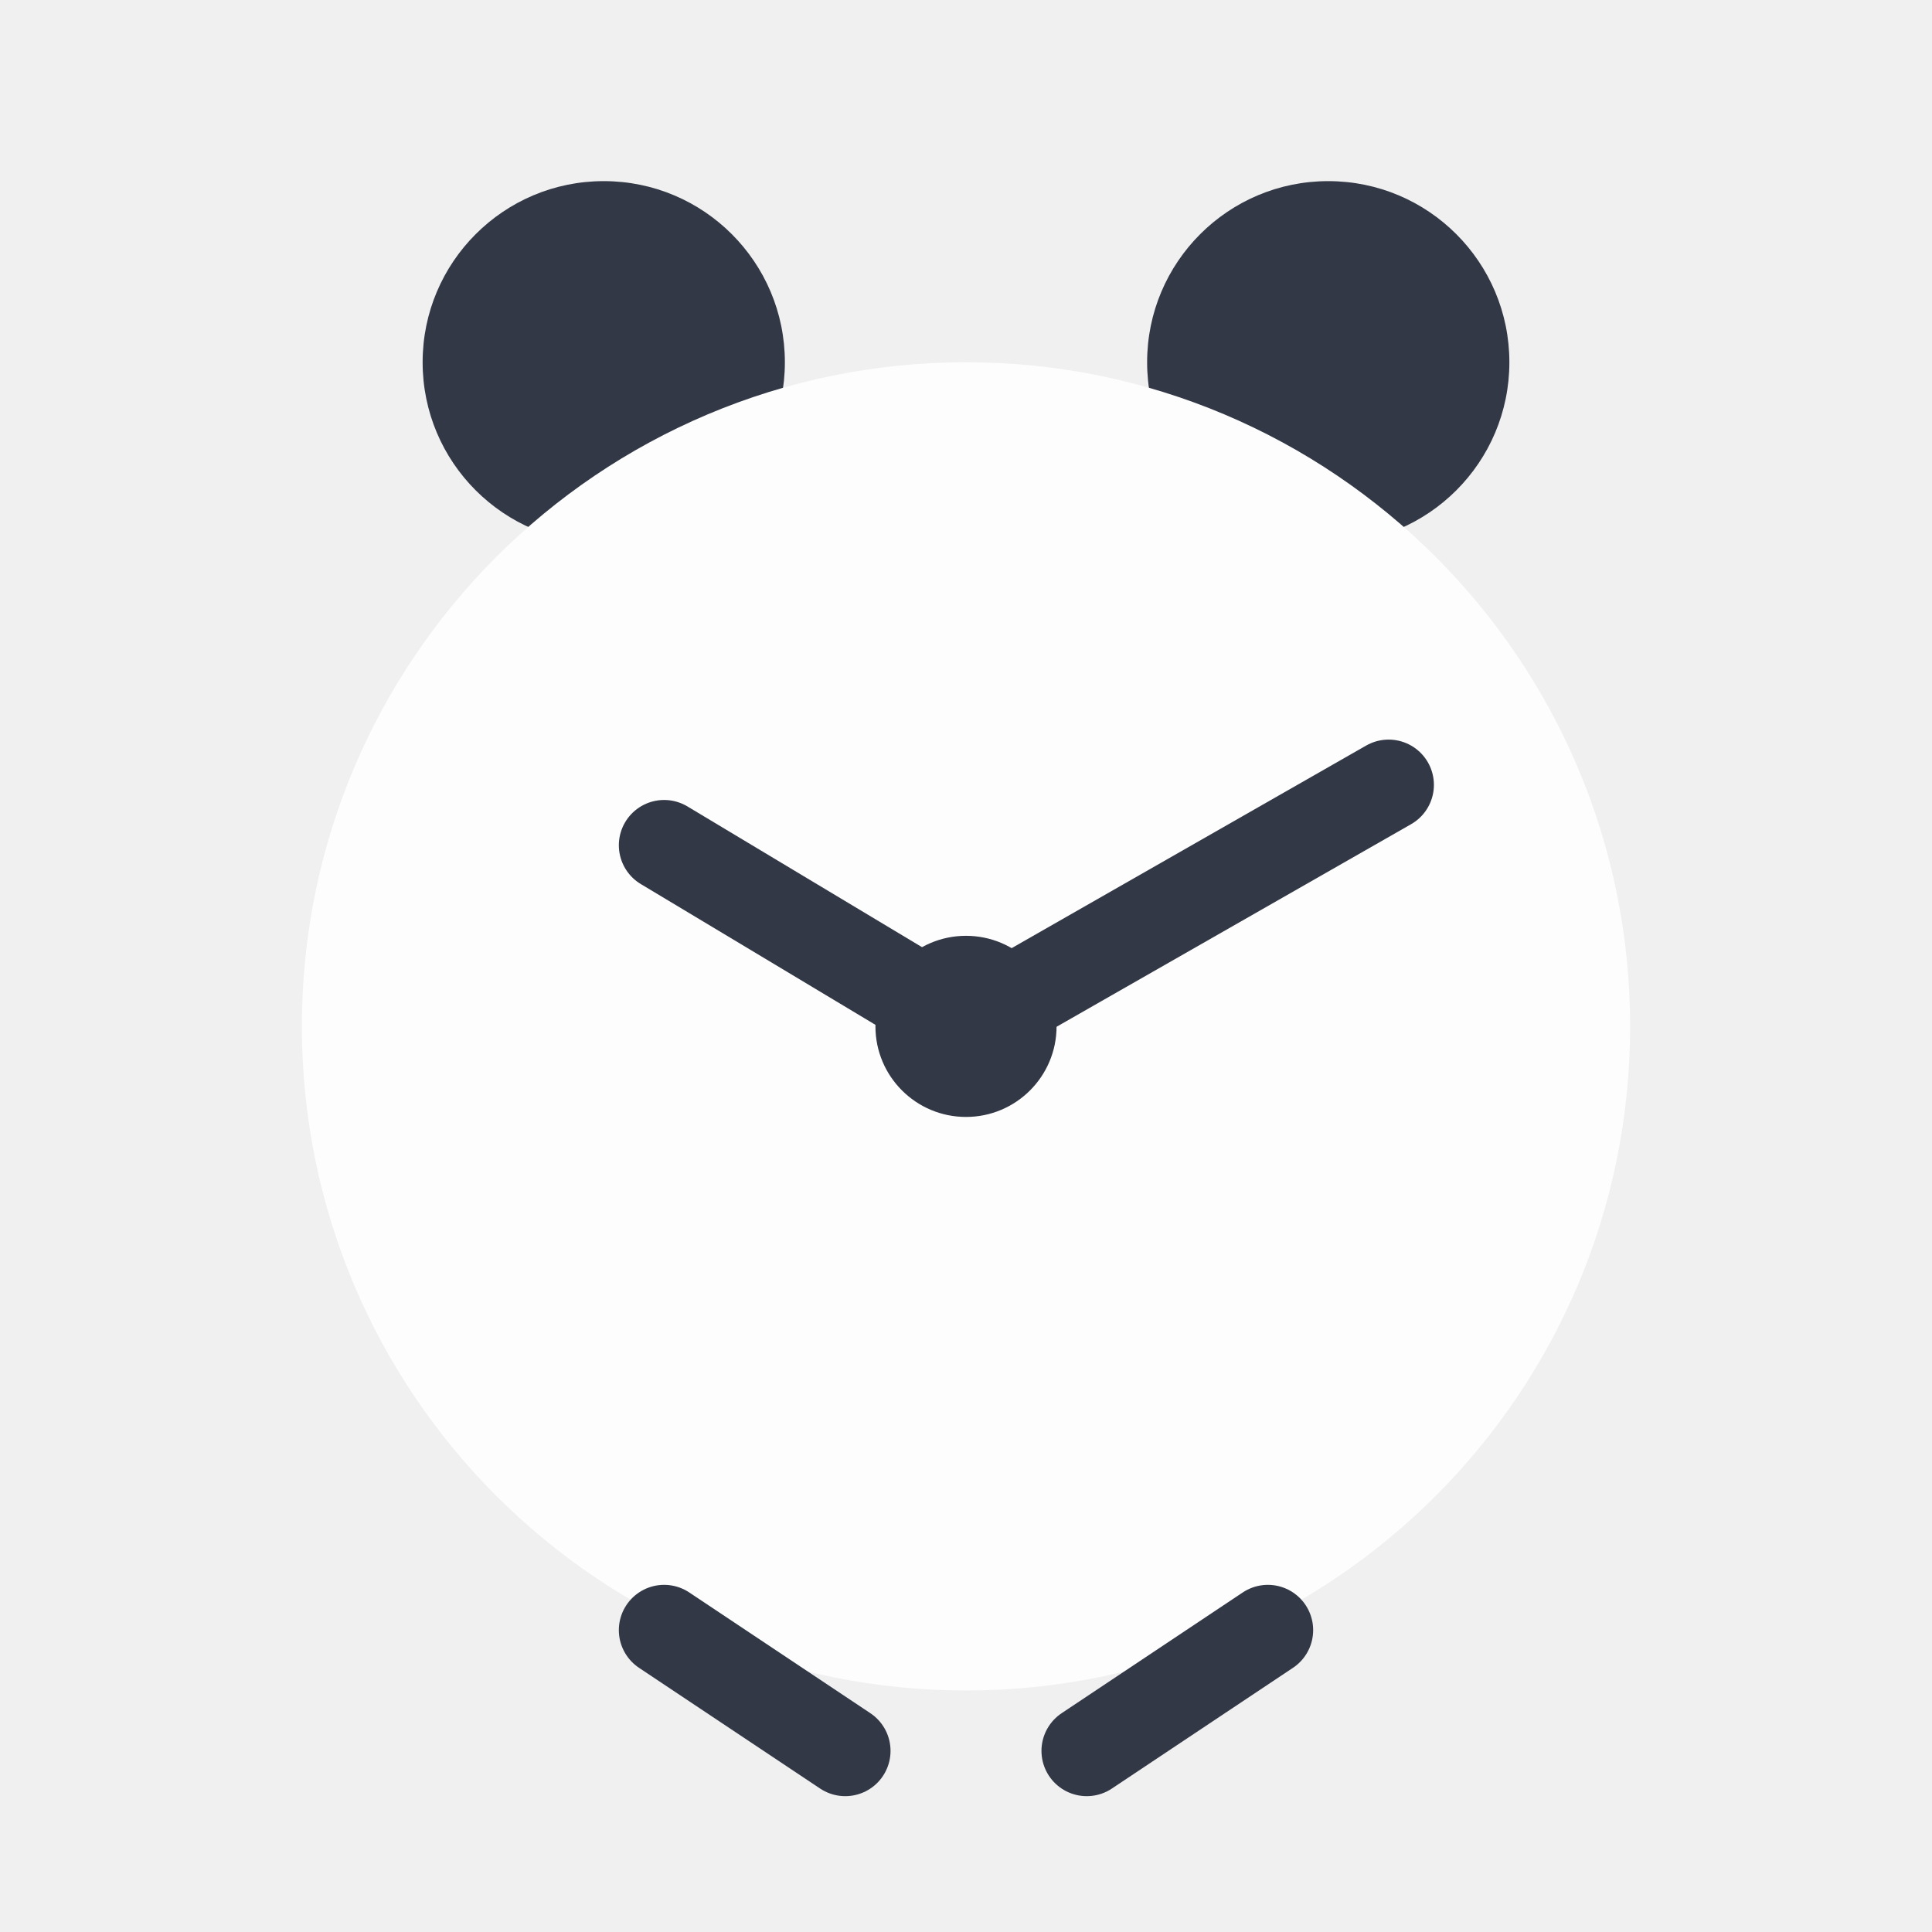
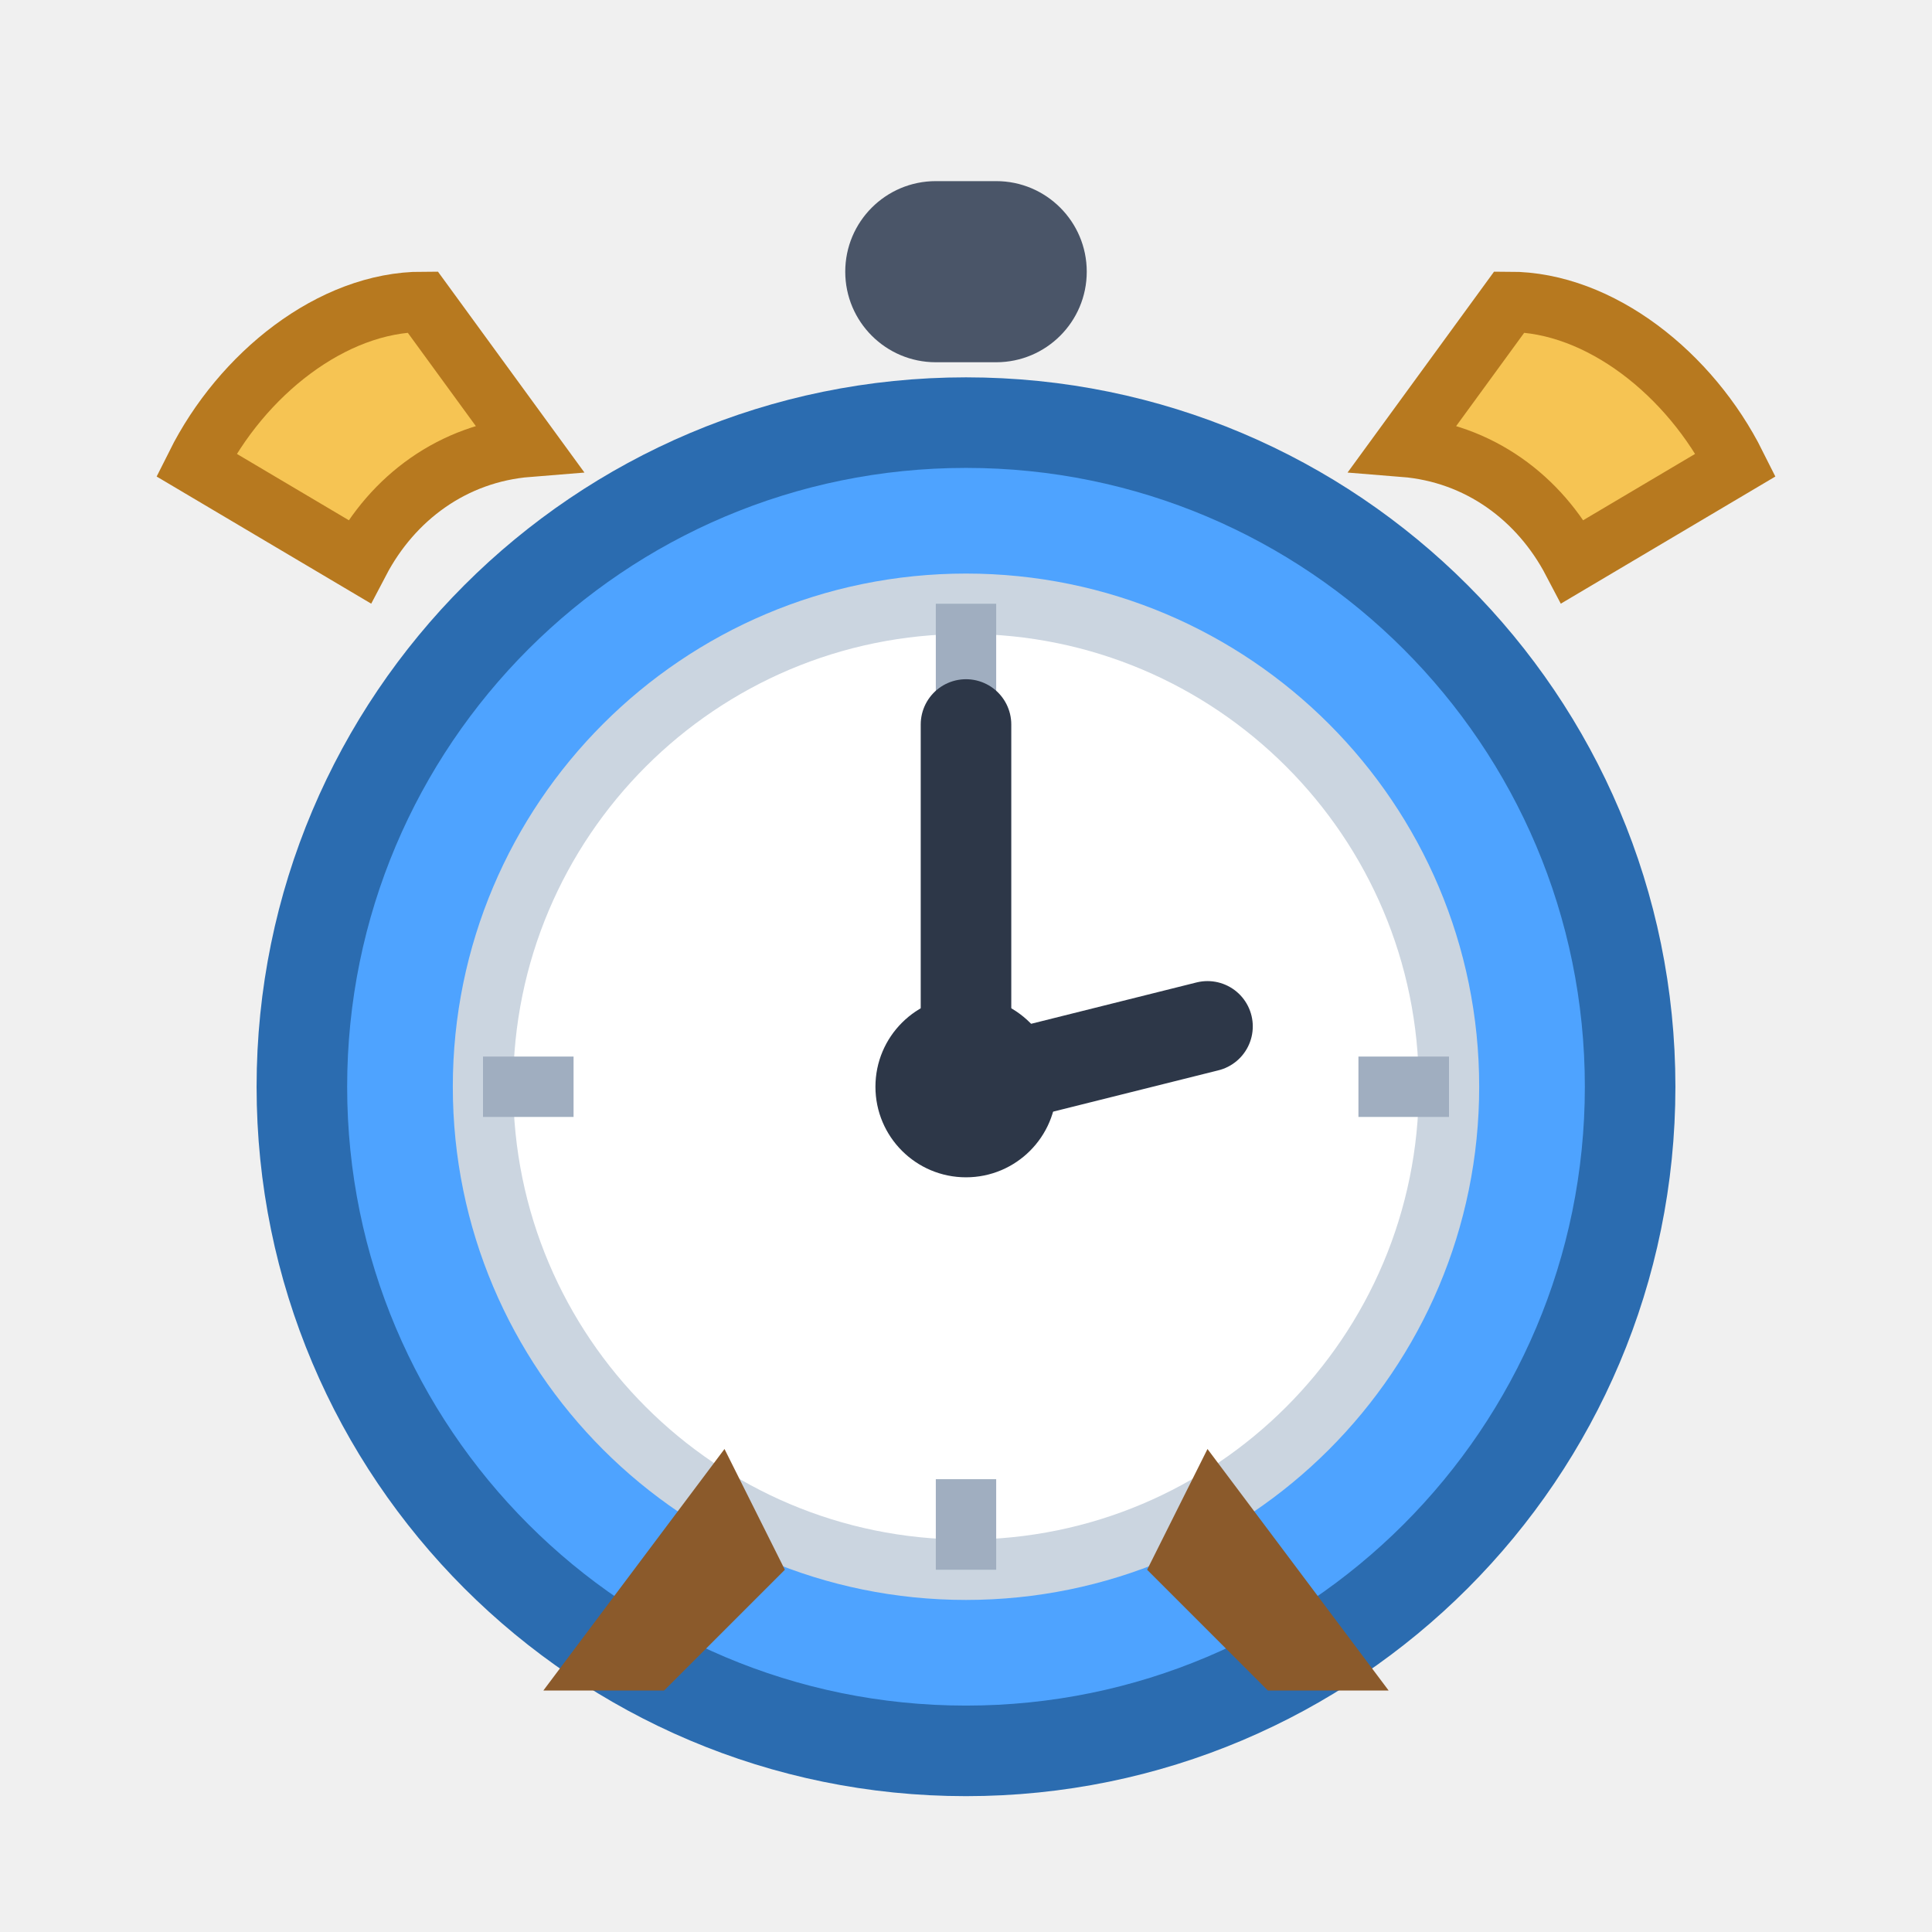
- <svg xmlns="http://www.w3.org/2000/svg" width="64" height="64" viewBox="0 0 64 64">
-   <g opacity="0.85">
-     <circle cx="20" cy="12" r="6" fill="#111827" />
-     <circle cx="44" cy="12" r="6" fill="#111827" />
-     <circle cx="32" cy="34" r="22" fill="#ffffff" />
-     <line x1="32" y1="34" x2="46" y2="26" stroke="#111827" stroke-width="3" stroke-linecap="round" />
-     <line x1="32" y1="34" x2="22" y2="28" stroke="#111827" stroke-width="3" stroke-linecap="round" />
-     <circle cx="32" cy="34" r="3" fill="#111827" />
-     <line x1="22" y1="54" x2="28" y2="58" stroke="#111827" stroke-width="3" stroke-linecap="round" />
-     <line x1="42" y1="54" x2="36" y2="58" stroke="#111827" stroke-width="3" stroke-linecap="round" />
+ <svg xmlns="http://www.w3.org/2000/svg" width="64" height="64" viewBox="0 0 64 64" aria-label="Alarm Clock Favicon">
+   <path d="M14 10c-3 0-6 2.4-7.5 5.4l5.4 3.2c1.1-2.1 3.1-3.6 5.6-3.8L14 10z" fill="#F6C453" stroke="#B7791F" stroke-width="2" />
+   <path d="M50 10c3 0 6 2.4 7.5 5.4l-5.4 3.2c-1.1-2.1-3.1-3.6-5.6-3.8L50 10z" fill="#F6C453" stroke="#B7791F" stroke-width="2" />
+   <rect x="28" y="6" width="8" height="6" rx="3" fill="#4A5568" />
+   <circle cx="32" cy="36" r="22" fill="#4EA3FF" stroke="#2B6CB0" stroke-width="3" />
+   <circle cx="32" cy="36" r="16" fill="#FFFFFF" stroke="#CBD5E0" stroke-width="2" />
+   <g stroke="#A0AEC0" stroke-width="2">
+     <line x1="32" y1="20" x2="32" y2="23" />
+     <line x1="32" y1="49" x2="32" y2="52" />
+     <line x1="16" y1="36" x2="19" y2="36" />
+     <line x1="45" y1="36" x2="48" y2="36" />
  </g>
+   <circle cx="32" cy="36" r="3" fill="#2D3748" />
+   <path d="M32 36 L32 24" stroke="#2D3748" stroke-width="3" stroke-linecap="round" />
+   <path d="M32 36 L40 34" stroke="#2D3748" stroke-width="3" stroke-linecap="round" />
+   <path d="M18 56 L24 48 L26 52 L22 56 Z" fill="#8B5A2B" />
+   <path d="M46 56 L40 48 L38 52 L42 56 Z" fill="#8B5A2B" />
</svg>
